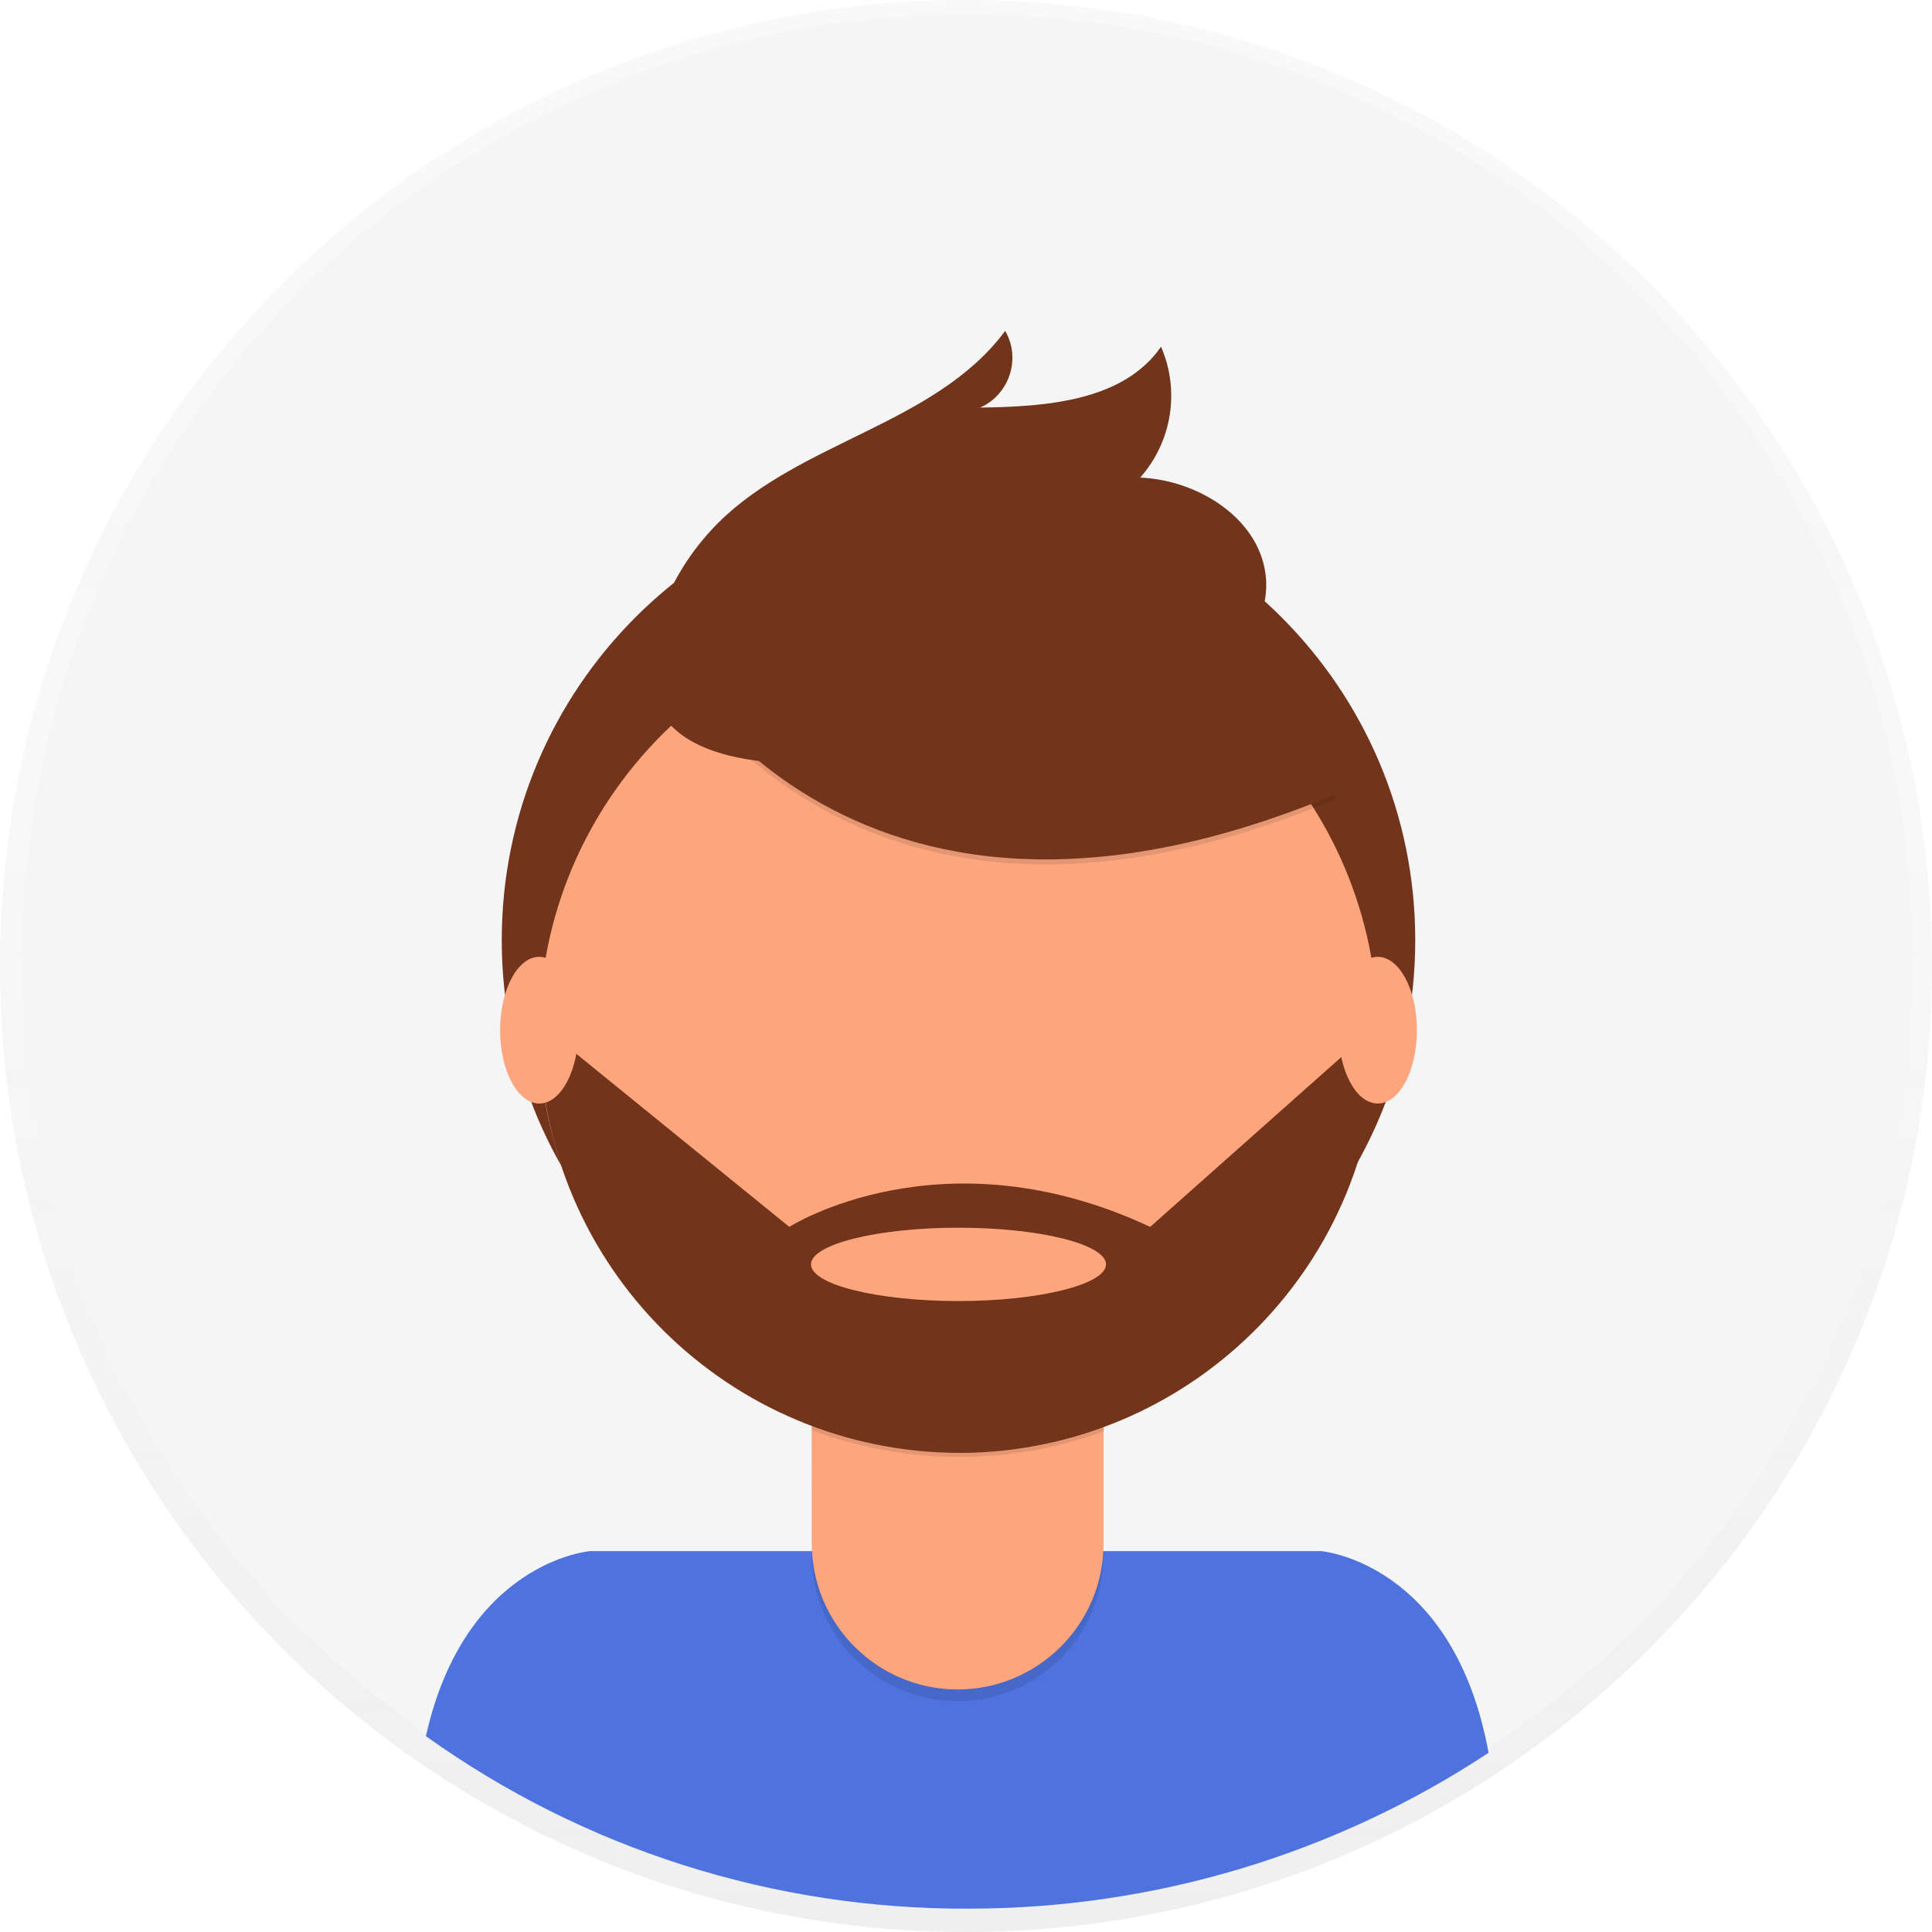
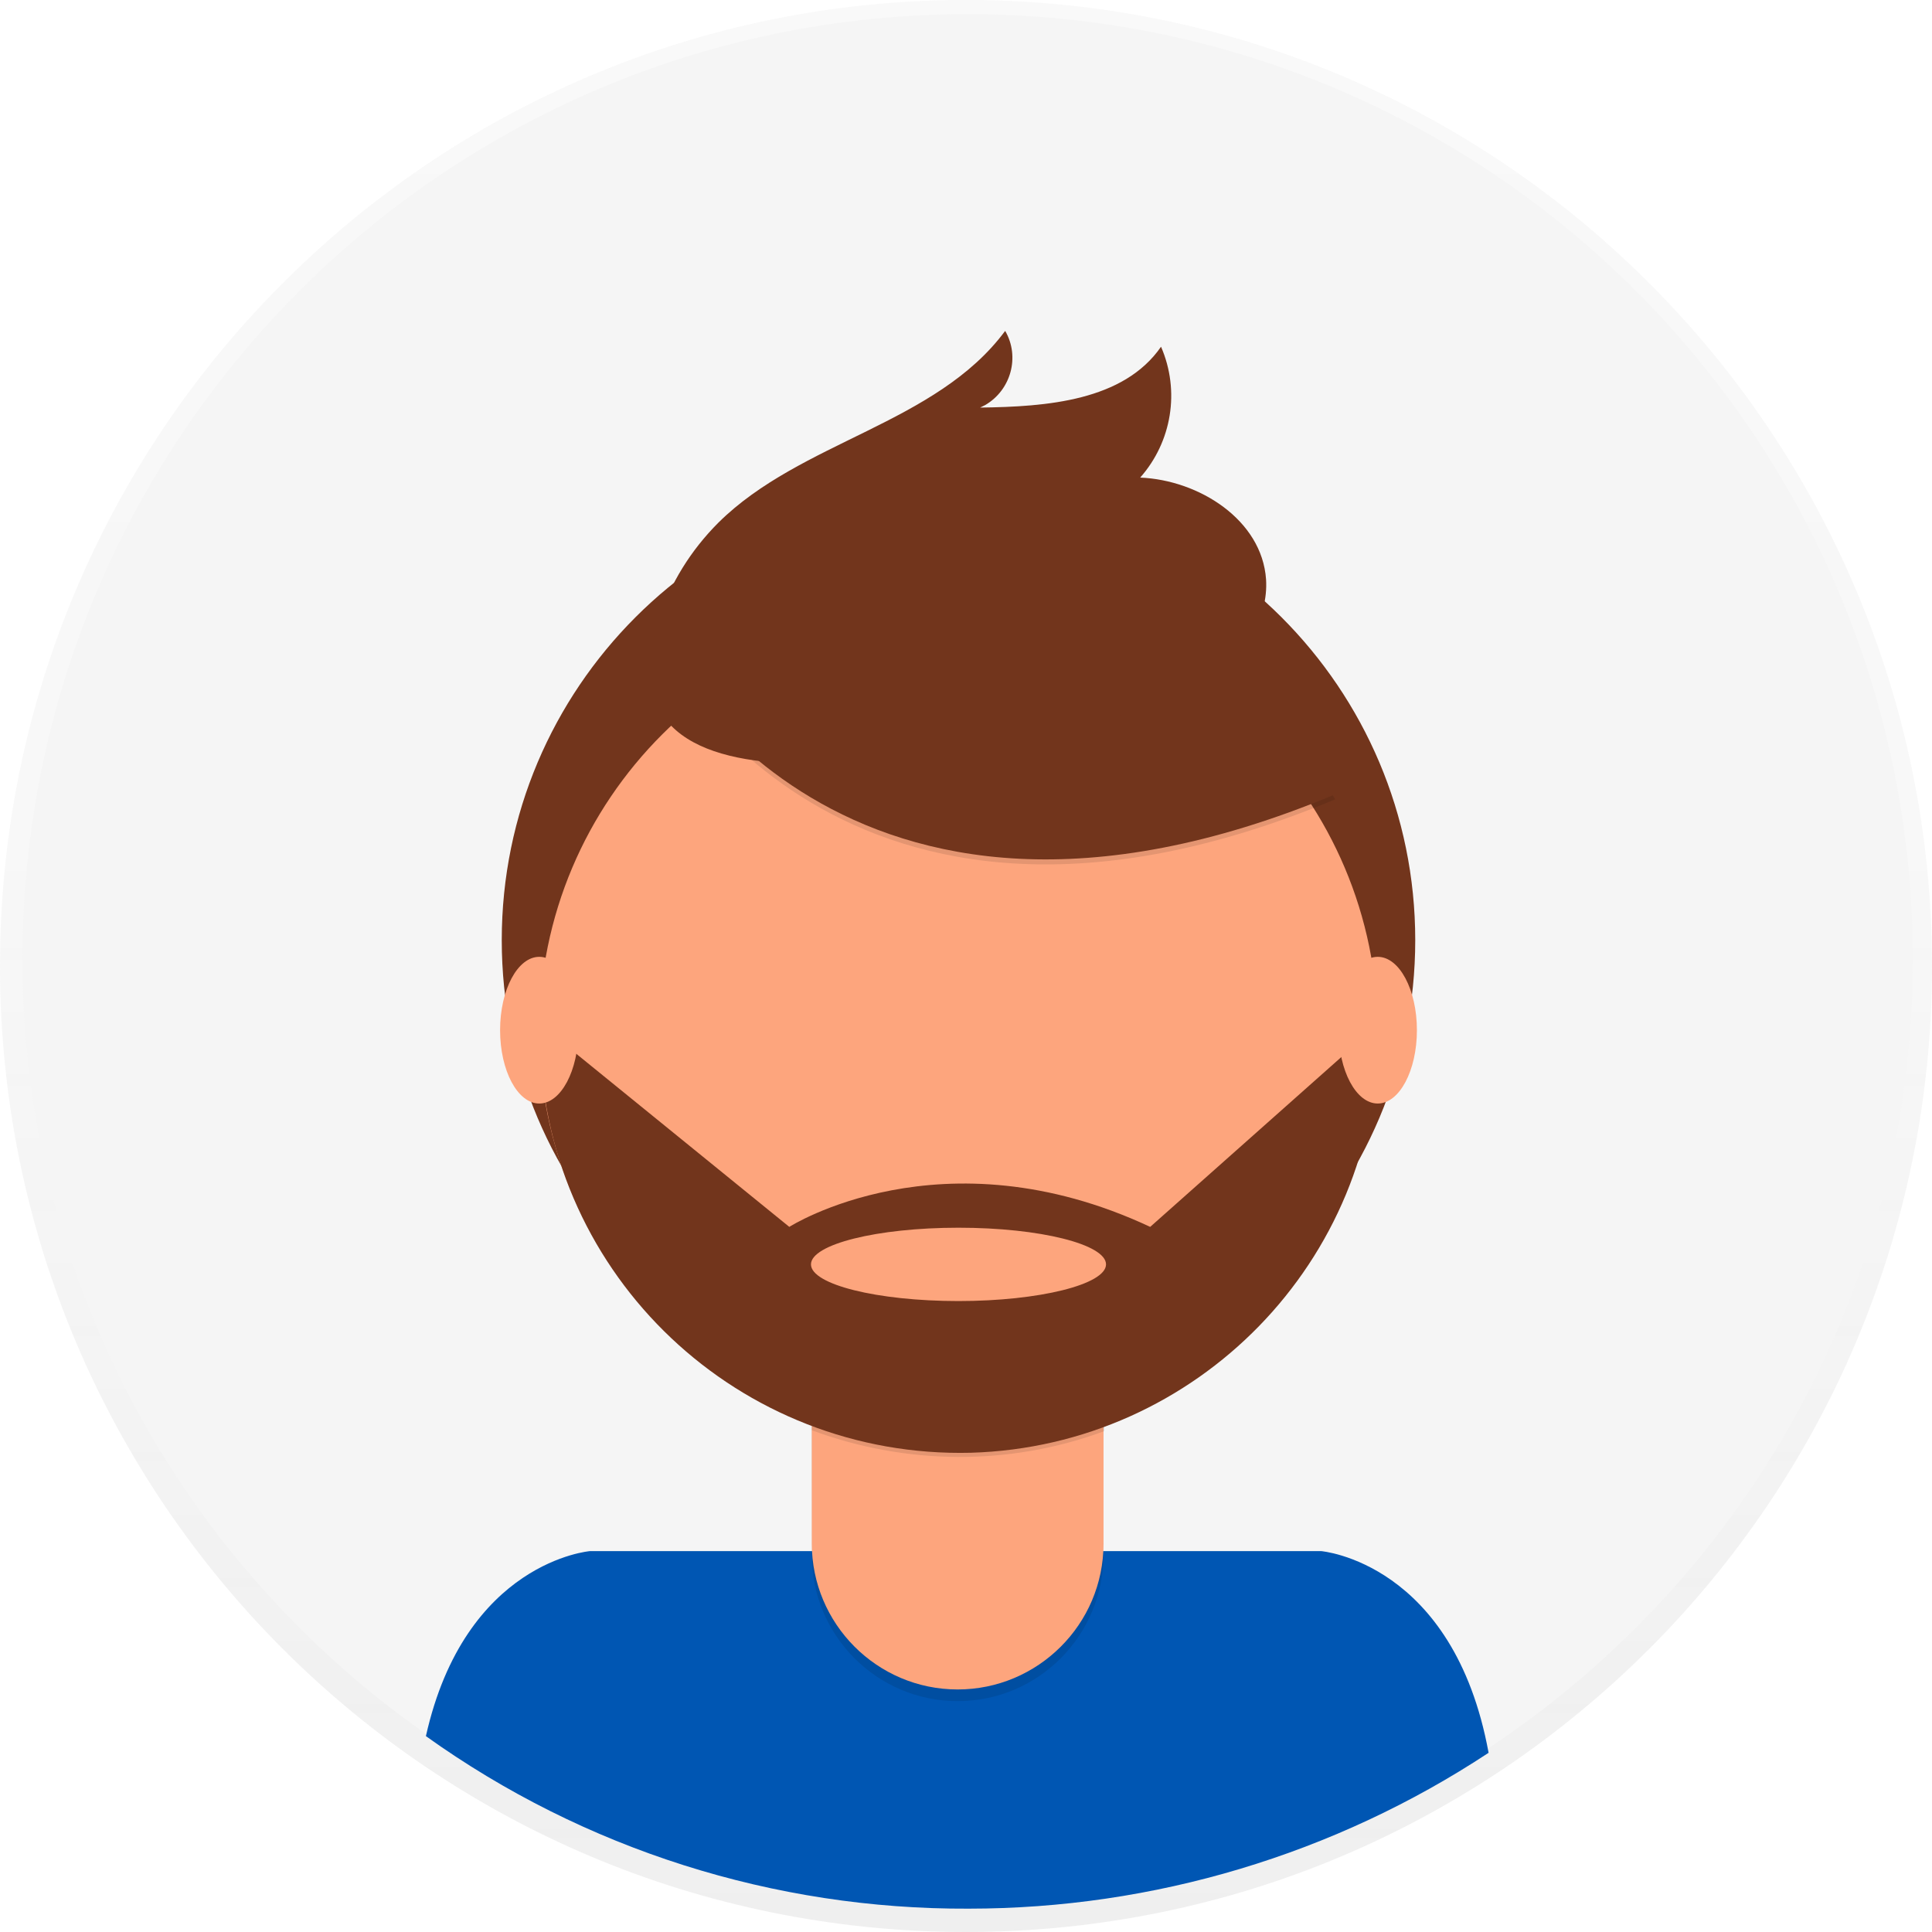
<svg xmlns="http://www.w3.org/2000/svg" version="1.1" id="_x38_8ce59e9-c4b8-4d1d-9d7a-ce0190159aa8" x="0px" y="0px" viewBox="0 0 231.8 231.8" style="enable-background:new 0 0 231.8 231.8;" xml:space="preserve">
  <style type="text/css">
	.st0{opacity:0.5;}
	.st1{fill:url(#SVGID_1_);}
	.st2{fill:#F5F5F5;}
- 	.st3{fill:#4E73DF;}
+ 	.st3{fill:#0056b3;}
	.st4{fill:#72351C;}
	.st5{opacity:0.1;enable-background:new    ;}
	.st6{fill:#FDA57D;}
</style>
  <g class="st0">
    <linearGradient id="SVGID_1_" gradientUnits="userSpaceOnUse" x1="115.89" y1="526.22" x2="115.89" y2="758" gradientTransform="matrix(1 0 0 -1 0 758)">
      <stop offset="0" style="stop-color:#808080;stop-opacity:0.25" />
      <stop offset="0.54" style="stop-color:#808080;stop-opacity:0.12" />
      <stop offset="1" style="stop-color:#808080;stop-opacity:0.1" />
    </linearGradient>
    <circle class="st1" cx="115.9" cy="115.9" r="115.9" />
  </g>
  <circle class="st2" cx="116.1" cy="115.1" r="113.4" />
  <path class="st3" d="M116.2,229c22.2,0,43.9-6.5,62.4-18.7c-4.2-22.9-20.1-24.2-20.1-24.2H70.8c0,0-15,1.2-19.7,22.2  C70.1,221.9,92.9,229.1,116.2,229z" />
  <circle class="st4" cx="115" cy="112.8" r="54.8" />
  <path class="st5" d="M97.3,158.4h35.1l0,0v28.1c0,9.7-7.8,17.6-17.5,17.6c0,0,0,0,0,0l0,0c-9.7,0-17.5-7.9-17.5-17.5L97.3,158.4  L97.3,158.4z" />
  <path class="st6" d="M100.7,157.1h28.4c1.9,0,3.3,1.5,3.3,3.4v24.7c0,9.7-7.9,17.5-17.5,17.5l0,0c-9.7,0-17.5-7.9-17.5-17.5v-24.7  C97.3,158.6,98.8,157.1,100.7,157.1L100.7,157.1z" />
  <path class="st5" d="M97.4,171.6c11.3,4.2,23.8,4.3,35.1,0.1v-4.3H97.4V171.6z" />
  <circle class="st6" cx="115" cy="123.7" r="50.3" />
  <path class="st5" d="M79.2,77.9c0,0,21.2,43,81,18l-13.9-21.8l-24.7-8.9L79.2,77.9z" />
  <path class="st4" d="M79.2,77.3c0,0,21.2,43,81,18l-13.9-21.8l-24.7-8.9L79.2,77.3z" />
  <path class="st4" d="M79,74.4c1.4-4.4,3.9-8.4,7.2-11.7c9.9-9.8,26.1-11.8,34.4-23c1.8,3.1,0.7,7.1-2.4,8.9  c-0.2,0.1-0.4,0.2-0.6,0.3c8-0.1,17.2-0.8,21.7-7.3c2.3,5.3,1.3,11.4-2.5,15.7c7.1,0.3,14.6,5.1,15.1,12.2c0.3,4.7-2.6,9.1-6.5,11.9  s-8.5,3.9-13.1,4.9C118.8,89.2,70.3,101.6,79,74.4z" />
  <path class="st4" d="M165.3,124.1H164L138,147.2c-25-11.7-43.3,0-43.3,0l-27.2-22.1l-2.7,0.3c0.8,27.8,23.9,49.6,51.7,48.9  C143.6,173.5,165.3,151.3,165.3,124.1L165.3,124.1z M115,156.1c-9.8,0-17.7-2-17.7-4.4s7.9-4.4,17.7-4.4s17.7,2,17.7,4.4  S124.7,156.1,115,156.1L115,156.1z" />
  <ellipse class="st6" cx="64.7" cy="123.6" rx="4.7" ry="8.8" />
  <ellipse class="st6" cx="165.3" cy="123.6" rx="4.7" ry="8.8" />
</svg>
